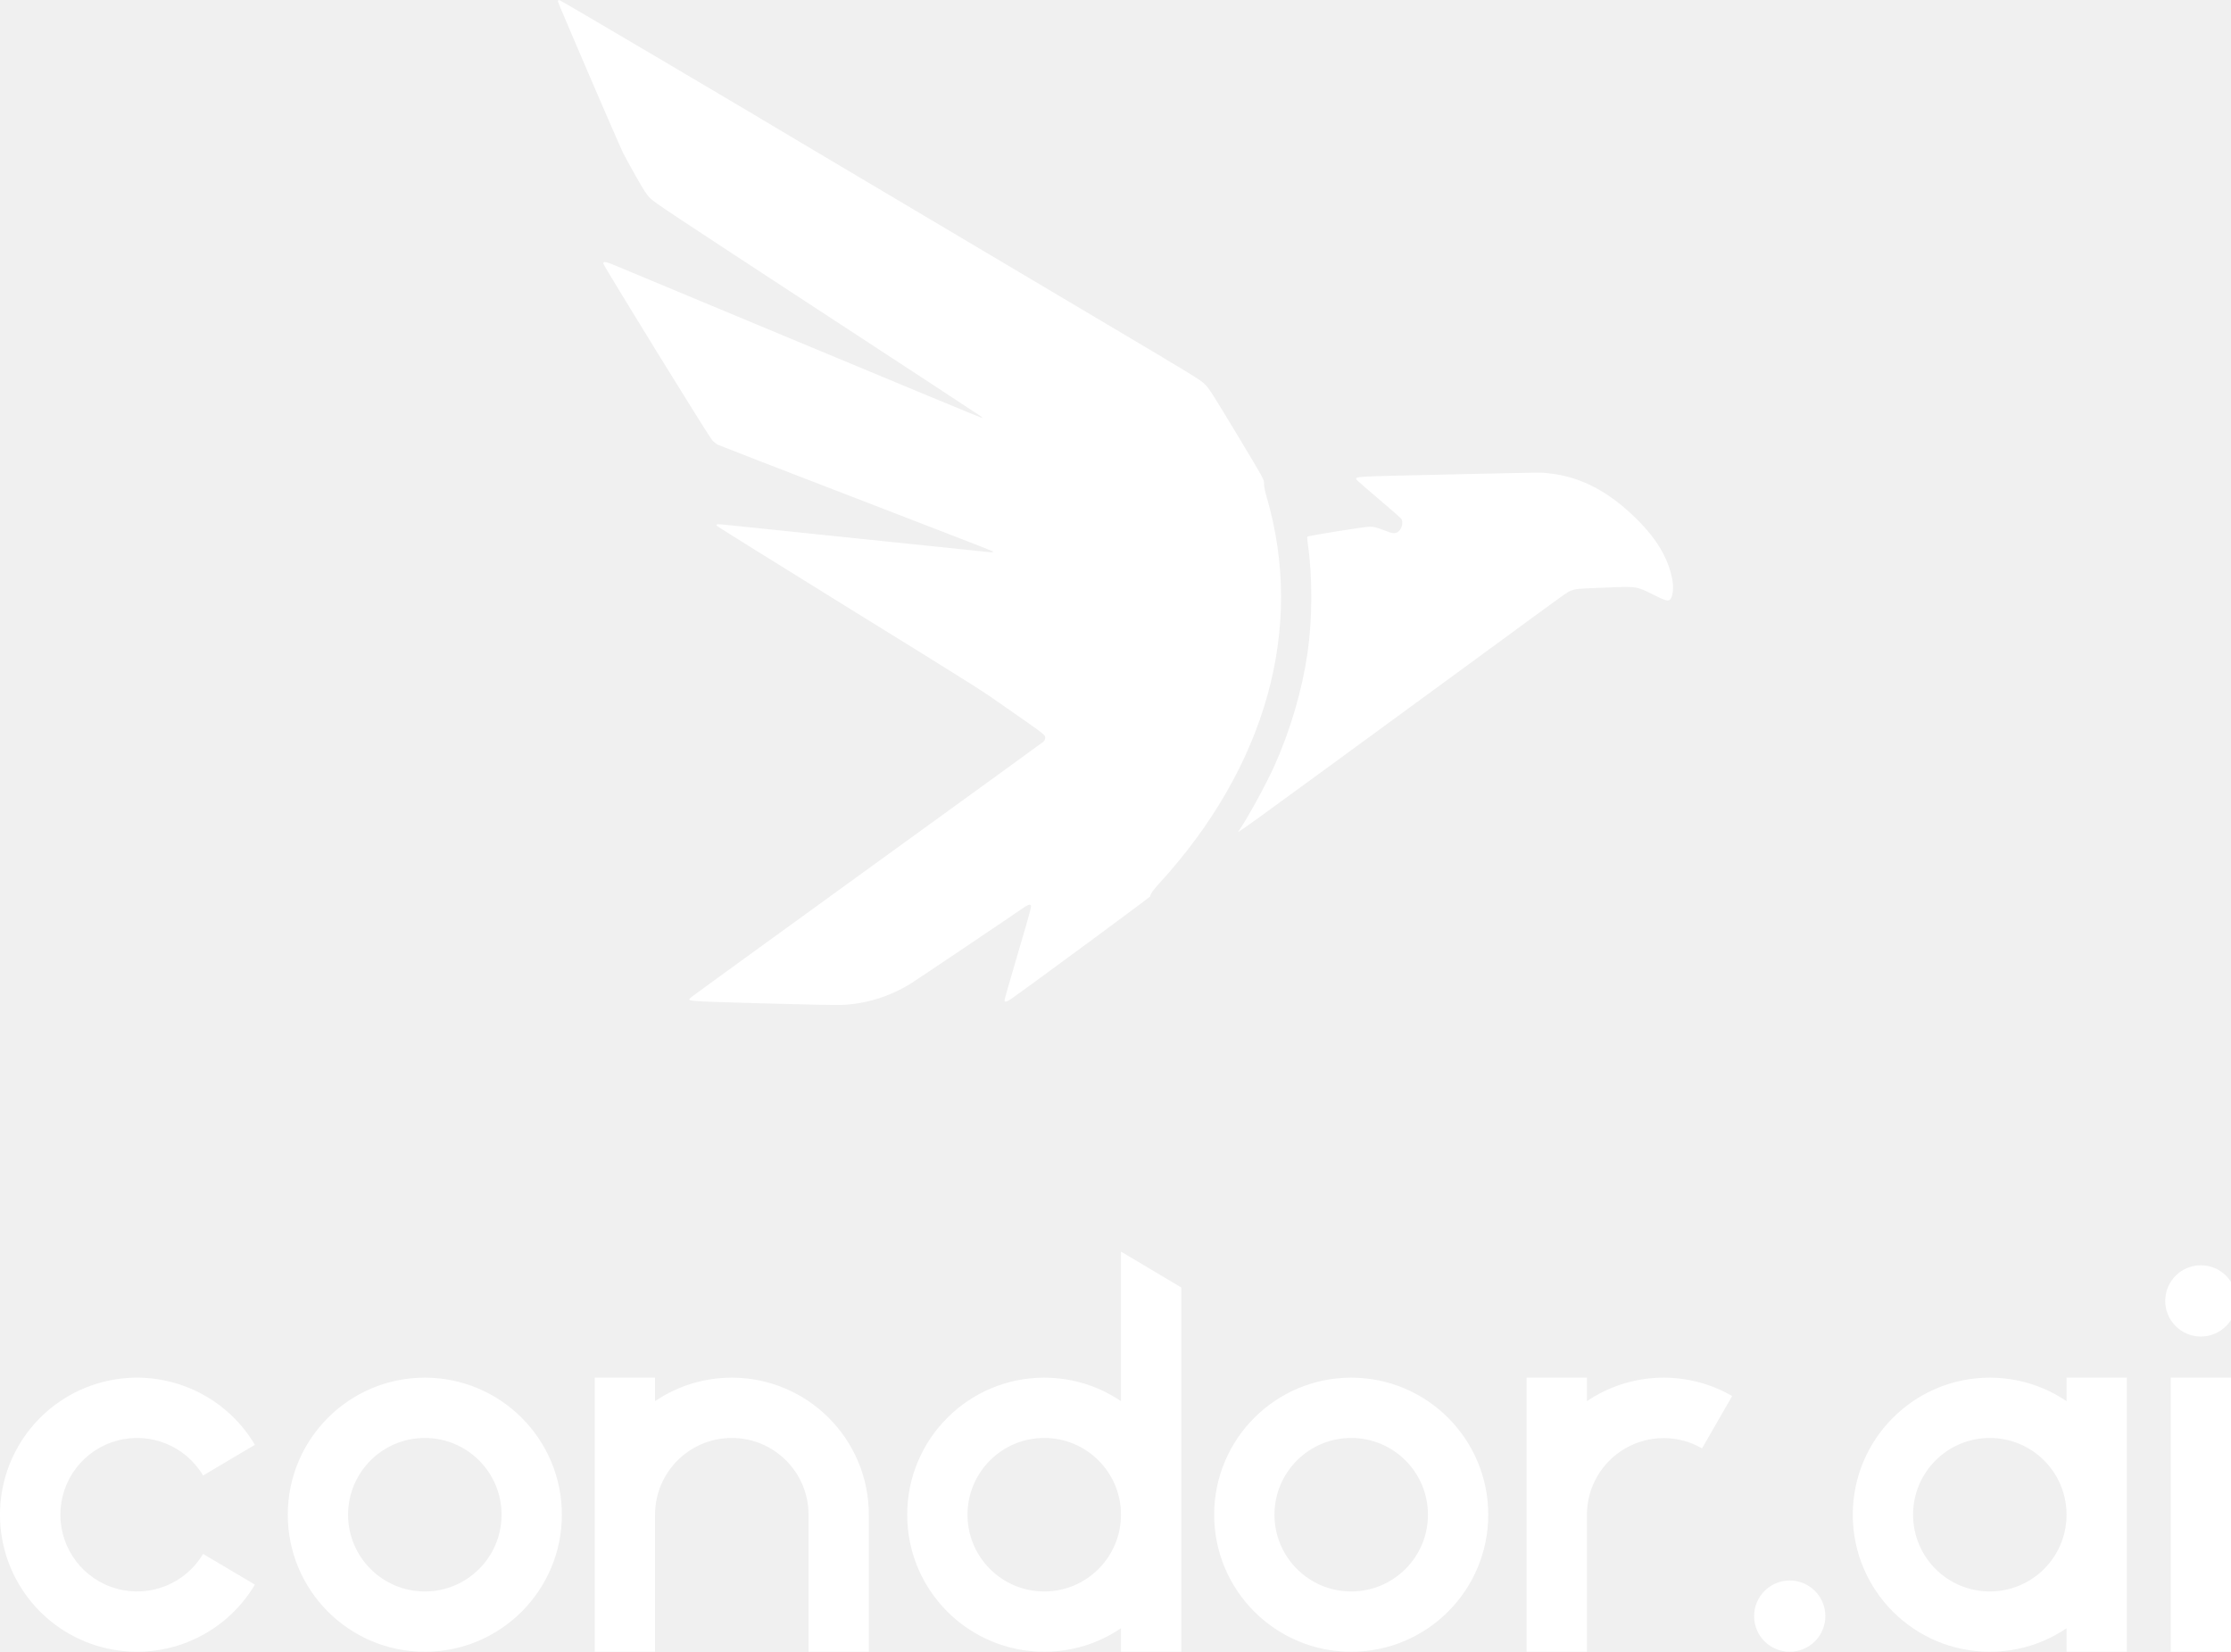
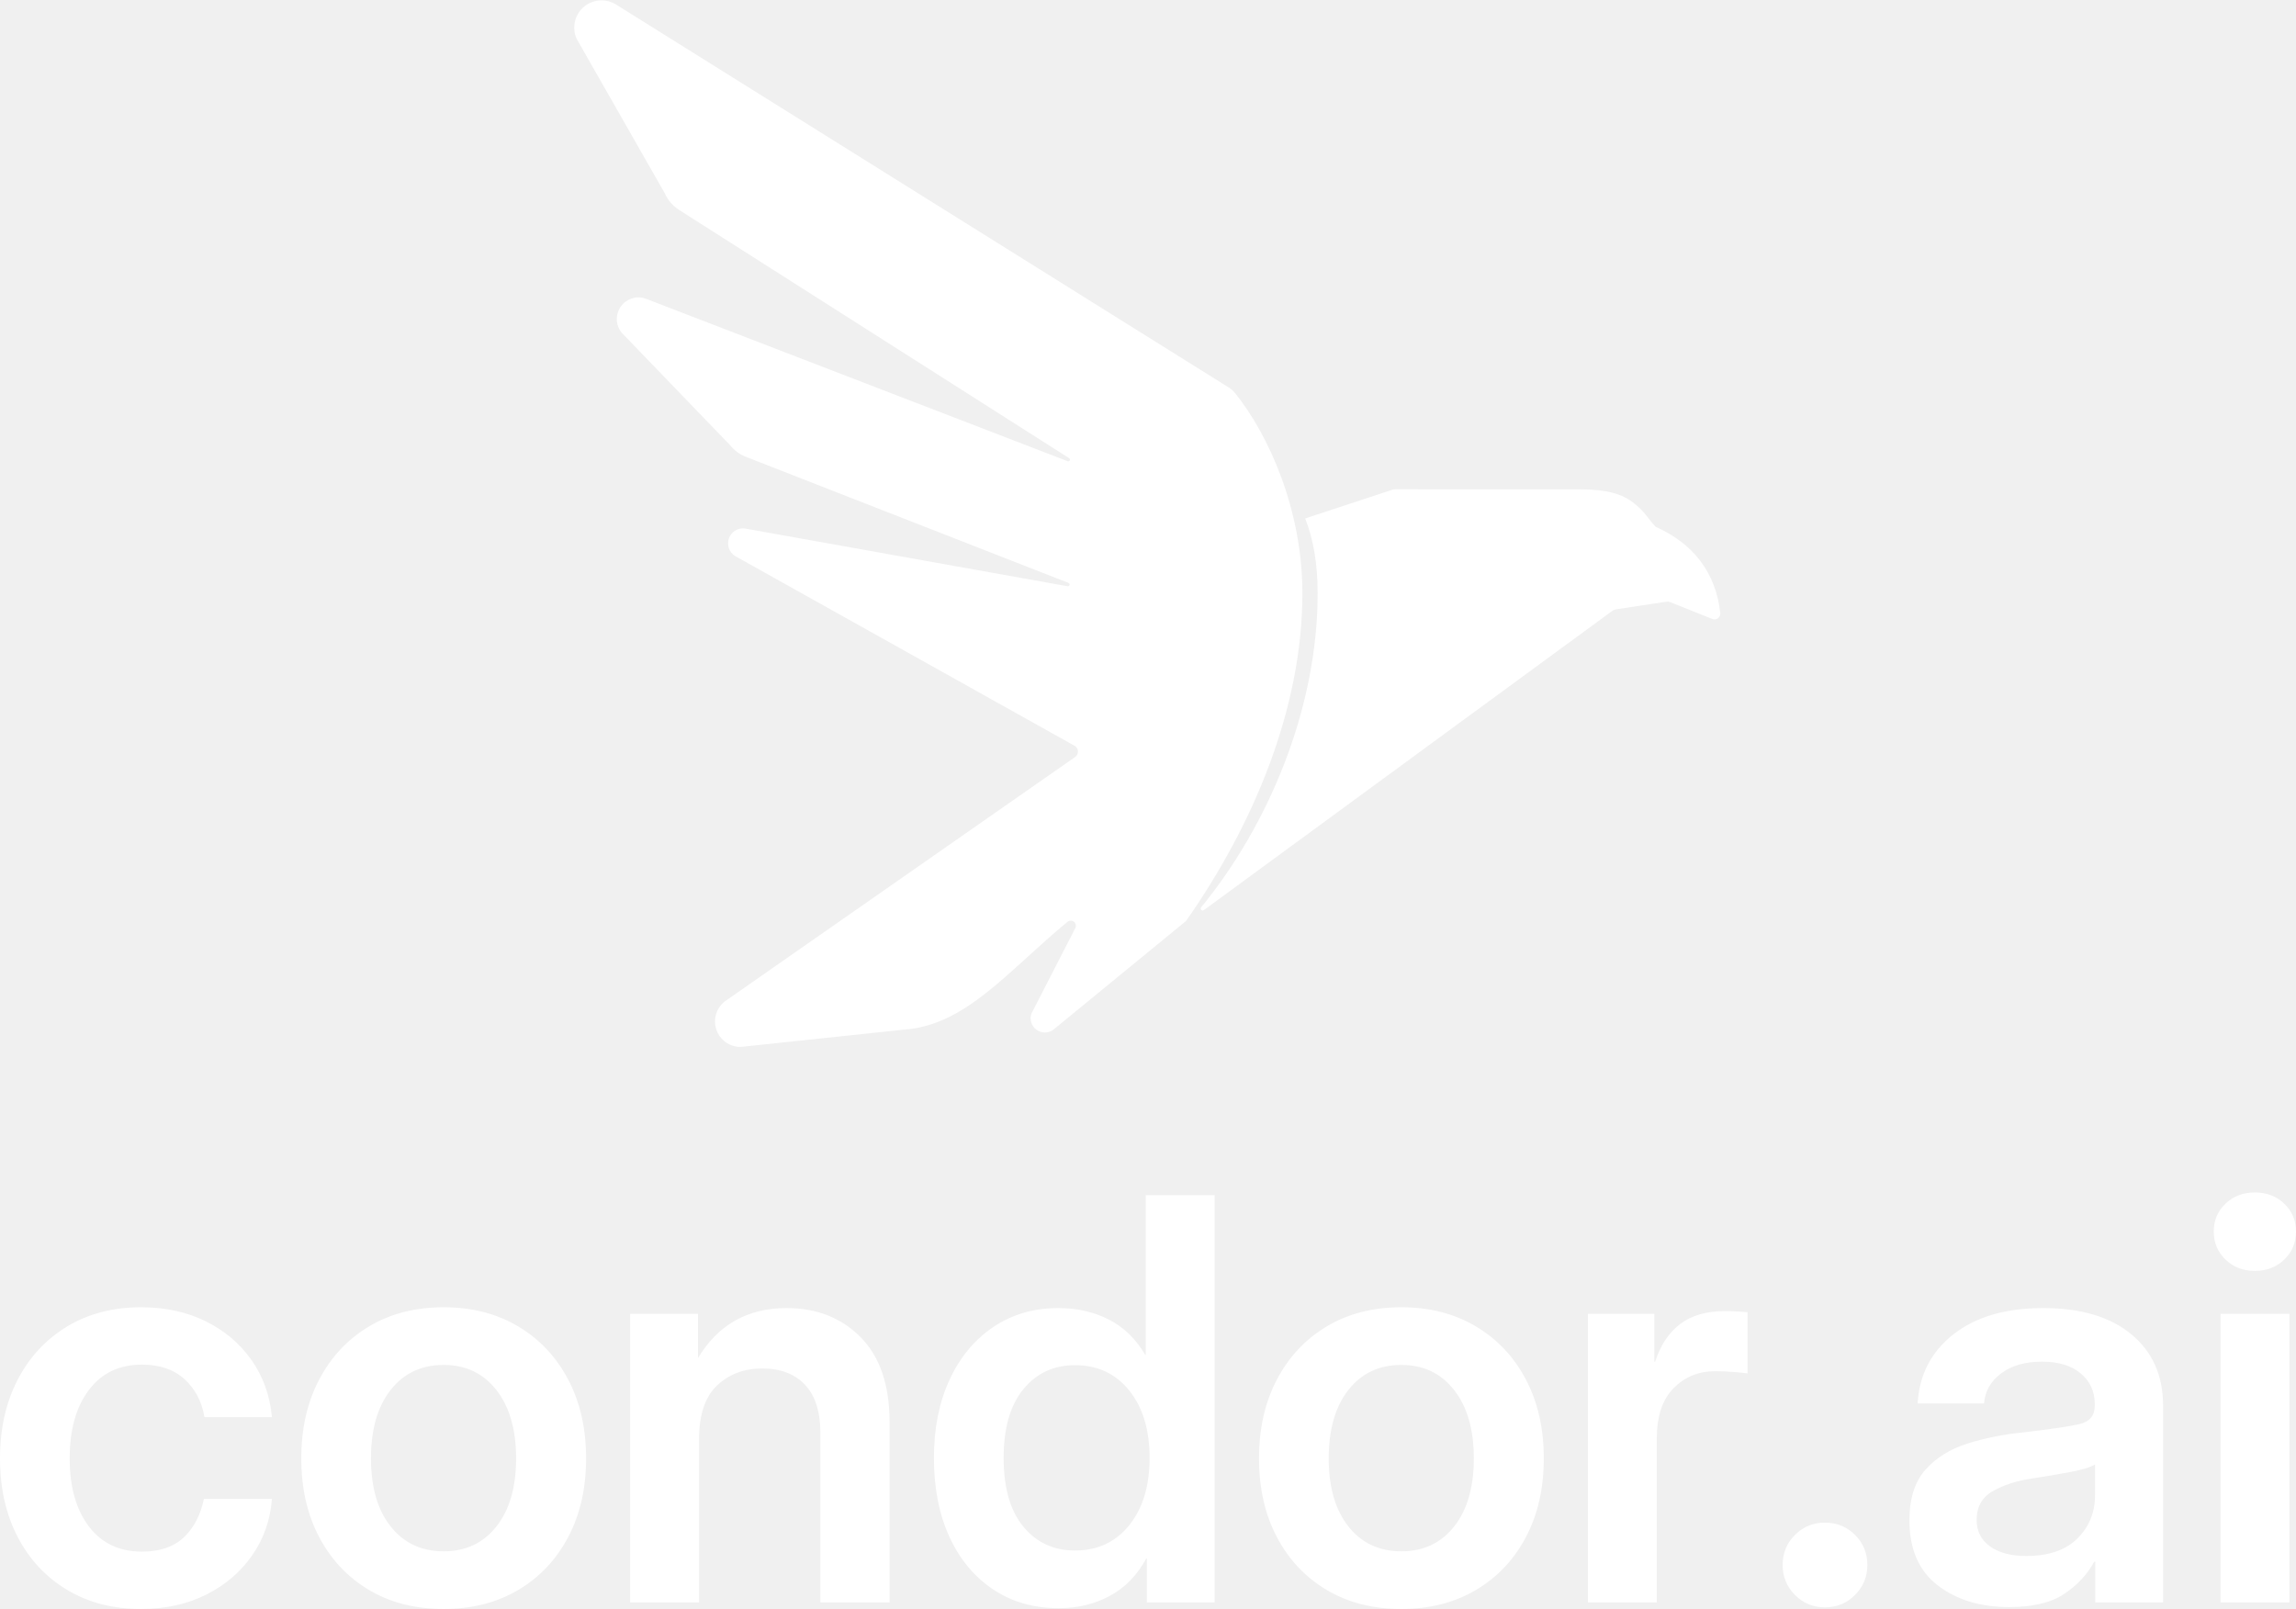
- <svg xmlns="http://www.w3.org/2000/svg" viewBox="0 0 814 602.6" fill="#FFFFFF" role="img" aria-label="condor.ai">
-   <path fill-rule="evenodd" transform="translate(203.5 0) scale(0.3709)" d="M   0.2   1.5 C   0.2   2.8,   59.3   140.2,   64.3   150.5 C   65.8   153.4,   71.3   163.6,   76.7   173.1 C   84.7   187.3,   87.3   191.2,   90.8   194.9 C   94.6   198.9,   114.9   212.3,   255.5   304.2 C   343.7   361.8,   416.3   409.4,   416.8   409.9 C   417.3   410.4,   417.6   410.9,   417.4   411.1 C   417.2   411.3,   336.9   378.1,   239   337.2 C   141.1   296.4,   57.8   261.7,   54   260.1 C   47.1   257.3,   44.8   257.1,   44.8   259.2 C   44.8   261.1,   148.9   430,   152.1   433.2 C   153.7   434.9,   156.2   436.8,   157.6   437.5 C   159   438.2,   220.3   462,   293.7   490.2 C   367.1   518.5,   427.4   541.8,   427.8   542.2 C   429   543.3,   427.6   543.5,   421.8   542.8 C   417.1   542.3,   313.2   531.5,   167   516.4 C   156.6   515.3,   155.4   515.4,   156.5   517.2 C   156.9   517.8,   213.9   553.3,   283.2   596.2 C   422.2   682.2,   413.6   676.7,   449.8   702.1 C   479.1   722.5,   479.5   722.9,   479.5   725.8 C   479.5   727.2,   478.9   728.4,   477.7   729.6 C   476.7   730.5,   398.6   787.1,   304.2   855.4 C   209.8   923.7,   131.8   980.3,   130.9   981.2 C   127   984.9,   124.8   984.7,   200.6   986.9 C   238.7   988,   274   988.7,   279   988.5 C   303.1   987.5,   326.1   980.4,   347.2   967.5 C   351.6   964.8,   450.5   898.3,   456.8   893.8 C   462.1   890,   464.2   889.2,   465.3   890.4 C   466.2   891.3,   464.9   896.3,   452.9   936.9 C   445.5   962,   439.5   983,   439.5   983.7 C   439.5   986,   441.5   985.7,   445.8   982.7 C   464.4   969.7,   582.8   882.4,   582.8   881.7 C   582.8   879.6,   585.7   875.5,   591.2   869.5 C   696.9   754.2,   735   617.6,   697.4   489 C   695.6   482.7,   694.8   478.8,   694.8   475.8 C   694.8   471.5,   694.8   471.5,   668   427 C   643.6   386.6,   640.7   382,   636.5   377.9 C   632.2   373.6,   624.8   369.1,   541.2   319.5 C   426   251.2,   254.6   149.5,   248.5   145.8 C   188   109.5,   3.3   0.5,   2   0.3 C   0.5   0,   0.2   0.1,   0.2   1.5 M   871.6   466.8 C   782.2   468.8,   784.5   468.6,   785.7   471.7 C   785.9   472.2,   795.7   480.8,   807.4   490.7 C   819.2   500.7,   829.3   509.5,   829.8   510.3 C   831.2   512.3,   831.1   516.4,   829.5   519.5 C   827.1   524.3,   823.5   525.5,   818.1   523.5 C   803.7   518.2,   803.5   518.1,   798.3   518.1 C   793   518.2,   738.4   526.9,   737.4   527.9 C   737.2   528.2,   737.3   531.5,   737.9   535.1 C   742.6   568.5,   742.4   608.6,   737.5   642.8 C   732.2   679,   720.7   718.2,   705.2   752.8 C   697.3   770.5,   679.9   802.4,   670.6   816.3 C   667.6   820.7,   651.7   832.2,   904.2   647.5 C   998.9   578.1,   992.8   582.5,   997.3   580.8 C   1001.8   579.1,   1003.3   579,   1032.6   577.9 C   1061.9   576.7,   1061   576.6,   1078.3   585.2 C   1090.4   591.3,   1092.6   591.8,   1094.7   589.1 C   1097   586.2,   1097.8   577.5,   1096.5   570.5 C   1092.6   549.6,   1081.8   531,   1061.9   511.1 C   1034   483.3,   1006.1   468.7,   974.3   465.5 C   966.1   464.7,   975.6   464.5,   871.6   466.8" />
-   <path transform="translate(0 456.6)" d="M93 121.5A50 50 0 1 1 93 70.5L74.1 81.7A28 28 0 1 0 74.1 110.3ZM105 96A50 50 0 1 1 205 96A50 50 0 1 1 105 96ZM127 96A28 28 0 1 0 183 96A28 28 0 1 0 127 96ZM217 46H239V146H217ZM217 96A50 50 0 0 1 317 96L295 96A28 28 0 0 0 239 96ZM295 96H317V146H295ZM331 96A50 50 0 1 1 431 96A50 50 0 1 1 331 96ZM353 96A28 28 0 1 0 409 96A28 28 0 1 0 353 96ZM409 0L431 13.1V146H409ZM443 96A50 50 0 1 1 543 96A50 50 0 1 1 443 96ZM465 96A28 28 0 1 0 521 96A28 28 0 1 0 465 96ZM557 46H579V146H557ZM557 96A50 50 0 0 1 632 52.7L621 71.8A28 28 0 0 0 579 96ZM640 133A13 13 0 1 1 666 133A13 13 0 1 1 640 133ZM676 96A50 50 0 1 1 776 96A50 50 0 1 1 676 96ZM698 96A28 28 0 1 0 754 96A28 28 0 1 0 698 96ZM754 46H776V146H754ZM792 46H814V146H792ZM790 18A13 13 0 1 1 816 18A13 13 0 1 1 790 18Z" />
+ <svg xmlns="http://www.w3.org/2000/svg" viewBox="0 0 795.48 557.2" fill="#FFFFFF" role="img" aria-label="condor.ai">
+   <path fill-rule="evenodd" transform="translate(200.67 1.08) scale(1.44)" d="M8.71 0.24L156.14 92.39A6 6 0 0 1 157.74 93.75C166 104 174 122 174 142C174 170 162 198 146.08 220.74A0.8 0.8 0 0 1 145.9 220.93L114.06 247.02A3.43 3.43 0 0 1 108.8 243.13L119.44 222.41A1.24 1.24 0 0 0 117.52 221.01C103 233 93 246 78 247L38.8 251.15A6.13 6.13 0 0 1 35.06 240.17L119.38 181.35A1.6 1.6 0 0 0 119.24 178.72L37.52 133.04A3.6 3.6 0 0 1 39.87 126.41L117.54 140.31A0.42 0.42 0 0 0 117.75 139.51L40.02 109.13A9 9 0 0 1 36.34 106.4L10.19 79.27A5.21 5.21 0 0 1 15.95 71.09L117.49 110.21A0.41 0.41 0 0 0 117.85 109.47L23.95 49.7A9 9 0 0 1 20.62 45.81L-0.62 8.58A6.57 6.57 0 0 1 8.71 0.24ZM149.64 217.56C165.67 198 177.67 170 177.67 142C177.67 135 176.67 129 174.67 124L195.69 117.07A2 2 0 0 1 196.32 116.97L241 117C247 117 251 118 254 120.5C256.5 122.5 257.5 124.5 259 126C268 130 273.5 137 274.55 146.82A1.4 1.4 0 0 1 272.71 148.21L262.35 144.07A1.5 1.5 0 0 0 261.65 144.01L249.57 145.84A2.5 2.5 0 0 0 248.48 146.29L150.29 218.23A0.47 0.47 0 0 1 149.64 217.56Z" />
+   <path transform="translate(0 409.2)" d="M48.86 148.27L48.86 148.27Q34.28 148.27 23.24 141.64Q12.21 135.02 6.1 123.27Q0 111.53 0 96.09L0 96.09Q0 80.66 6.1 68.87Q12.21 57.08 23.24 50.4Q34.28 43.73 48.86 43.73L48.86 43.73Q61.45 43.73 71.3 48.6Q81.15 53.48 87.16 62.05Q93.18 70.62 94.22 81.8L94.22 81.8L70.83 81.8Q69.5 73.75 63.96 68.68Q58.42 63.61 49.14 63.61L49.14 63.61Q37.4 63.61 30.77 72.42Q24.14 81.23 24.14 96.09L24.14 96.09Q24.14 110.87 30.77 119.63Q37.4 128.39 49.14 128.39L49.14 128.39Q58.52 128.39 63.73 123.41Q68.94 118.44 70.64 110.11L70.64 110.11L94.22 110.11Q93.37 121.09 87.35 129.71Q81.34 138.33 71.44 143.3Q61.55 148.27 48.86 148.27ZM153.72 148.27L153.72 148.27Q138.95 148.27 127.87 141.69Q116.79 135.11 110.59 123.37Q104.38 111.63 104.38 96.09L104.38 96.09Q104.38 80.56 110.59 68.77Q116.79 56.98 127.87 50.36Q138.95 43.73 153.72 43.73L153.72 43.73Q168.4 43.73 179.53 50.36Q190.65 56.98 196.85 68.77Q203.06 80.56 203.06 96.09L203.06 96.09Q203.06 111.63 196.85 123.37Q190.65 135.11 179.53 141.69Q168.4 148.27 153.72 148.27ZM153.72 128.29L153.72 128.29Q165.18 128.29 172 119.67Q178.81 111.06 178.81 96.09L178.81 96.09Q178.81 81.13 172 72.42Q165.18 63.71 153.72 63.71L153.72 63.71Q142.17 63.71 135.35 72.37Q128.53 81.04 128.53 96.09L128.53 96.09Q128.53 111.06 135.35 119.67Q142.17 128.29 153.72 128.29ZM242.2 89.47L242.2 89.47L242.2 146L218.33 146L218.33 46L241.82 46L241.82 61.34Q252.24 44.01 272.5 44.01L272.5 44.01Q288.22 44.01 298.21 54.14Q308.2 64.28 308.2 83.5L308.2 83.5L308.2 146L284.24 146L284.24 87.29Q284.24 76.3 278.94 70.62Q273.64 64.94 264.07 64.94L264.07 64.94Q254.7 64.94 248.45 70.81Q242.2 76.68 242.2 89.47ZM366.85 147.99L366.85 147.99Q353.78 147.99 344.03 141.45Q334.27 134.92 328.92 123.23Q323.57 111.53 323.57 95.91L323.57 95.91Q323.57 80.56 328.97 68.87Q334.37 57.17 344.12 50.59Q353.88 44.01 366.66 44.01L366.66 44.01Q376.41 44.01 384.18 47.99Q391.95 51.97 396.77 60.2L396.77 60.2L396.96 60.2L396.96 4.9L420.83 4.9L420.83 146L397.34 146L397.34 130.75L397.15 130.75Q392.42 139.47 384.51 143.73Q376.6 147.99 366.85 147.99ZM372.44 128.01L372.44 128.01Q384.18 128.01 391.23 119.25Q398.29 110.49 398.29 95.91L398.29 95.91Q398.29 81.32 391.23 72.56Q384.18 63.8 372.44 63.8L372.44 63.8Q361.36 63.8 354.54 72.14Q347.72 80.47 347.72 95.91L347.72 95.91Q347.72 111.44 354.54 119.72Q361.36 128.01 372.44 128.01ZM485.54 148.27L485.54 148.27Q470.76 148.27 459.68 141.69Q448.6 135.11 442.4 123.37Q436.2 111.63 436.2 96.09L436.2 96.09Q436.2 80.56 442.4 68.77Q448.6 56.98 459.68 50.36Q470.76 43.73 485.54 43.73L485.54 43.73Q500.21 43.73 511.34 50.36Q522.47 56.98 528.67 68.77Q534.87 80.56 534.87 96.09L534.87 96.09Q534.87 111.63 528.67 123.37Q522.47 135.11 511.34 141.69Q500.21 148.27 485.54 148.27ZM485.54 128.29L485.54 128.29Q497 128.29 503.81 119.67Q510.63 111.06 510.63 96.09L510.63 96.09Q510.63 81.13 503.81 72.42Q497 63.71 485.54 63.71L485.54 63.71Q473.98 63.71 467.17 72.37Q460.35 81.04 460.35 96.09L460.35 96.09Q460.35 111.06 467.17 119.67Q473.98 128.29 485.54 128.29ZM574.01 146L550.15 146L550.15 46L573.16 46L573.16 62.57L573.45 62.57Q576.19 54.05 582.11 49.55Q588.03 45.05 597.69 45.05L597.69 45.05Q600.15 45.05 602.09 45.2Q604.03 45.34 605.45 45.43L605.45 45.43L605.45 66.64Q604.13 66.45 600.91 66.17Q597.69 65.89 594.19 65.89L594.19 65.89Q585.66 65.89 579.84 71.76Q574.01 77.63 574.01 89.37L574.01 89.37L574.01 146ZM632.3 147.7L632.3 147.7Q626.14 147.7 621.88 143.4Q617.62 139.09 617.62 133.03L617.62 133.03Q617.62 126.87 621.88 122.61Q626.14 118.35 632.3 118.35L632.3 118.35Q638.45 118.35 642.71 122.61Q646.97 126.87 646.97 133.03L646.97 133.03Q646.97 139.09 642.71 143.4Q638.45 147.7 632.3 147.7ZM696.11 147.61L696.11 147.61Q681.15 147.61 671.35 140.08Q661.55 132.55 661.55 117.59L661.55 117.59Q661.55 106.23 667.09 100.02Q672.63 93.82 681.58 90.98Q690.52 88.14 700.85 87.1L700.85 87.1Q714.77 85.49 720.26 84.26Q725.75 83.03 725.75 77.91L725.75 77.91L725.75 77.16Q725.75 70.72 720.87 66.64Q716 62.57 707.47 62.57L707.47 62.57Q698.76 62.57 693.32 66.64Q687.87 70.72 687.4 77.06L687.4 77.06L664.39 77.06Q665.24 62.19 676.79 53.1Q688.35 44.01 707.95 44.01L707.95 44.01Q727.46 44.01 738.44 53.1Q749.43 62.19 749.43 77.82L749.43 77.82L749.43 146L725.94 146L725.94 131.89L725.56 131.89Q721.96 138.52 715.15 143.06Q708.33 147.61 696.11 147.61ZM701.98 129.9L701.98 129.9Q713.72 129.9 719.79 123.79Q725.85 117.69 725.85 108.97L725.85 108.97L725.85 98.18Q723.67 99.6 717.42 100.78Q711.17 101.97 703.78 103.1L703.78 103.1Q696.11 104.24 690.48 107.41Q684.84 110.58 684.84 117.4L684.84 117.4Q684.84 123.27 689.48 126.59Q694.12 129.9 701.98 129.9ZM793.21 146L769.34 146L769.34 46L793.21 46L793.21 146ZM781.27 31.13L781.27 31.13Q775.12 31.13 771.05 27.2Q766.98 23.27 766.98 17.5L766.98 17.5Q766.98 11.72 771.05 7.84Q775.12 3.95 781.27 3.95L781.27 3.95Q787.34 3.95 791.41 7.84Q795.48 11.72 795.48 17.5L795.48 17.5Q795.48 23.27 791.41 27.2Q787.34 31.13 781.27 31.13Z" />
</svg>
